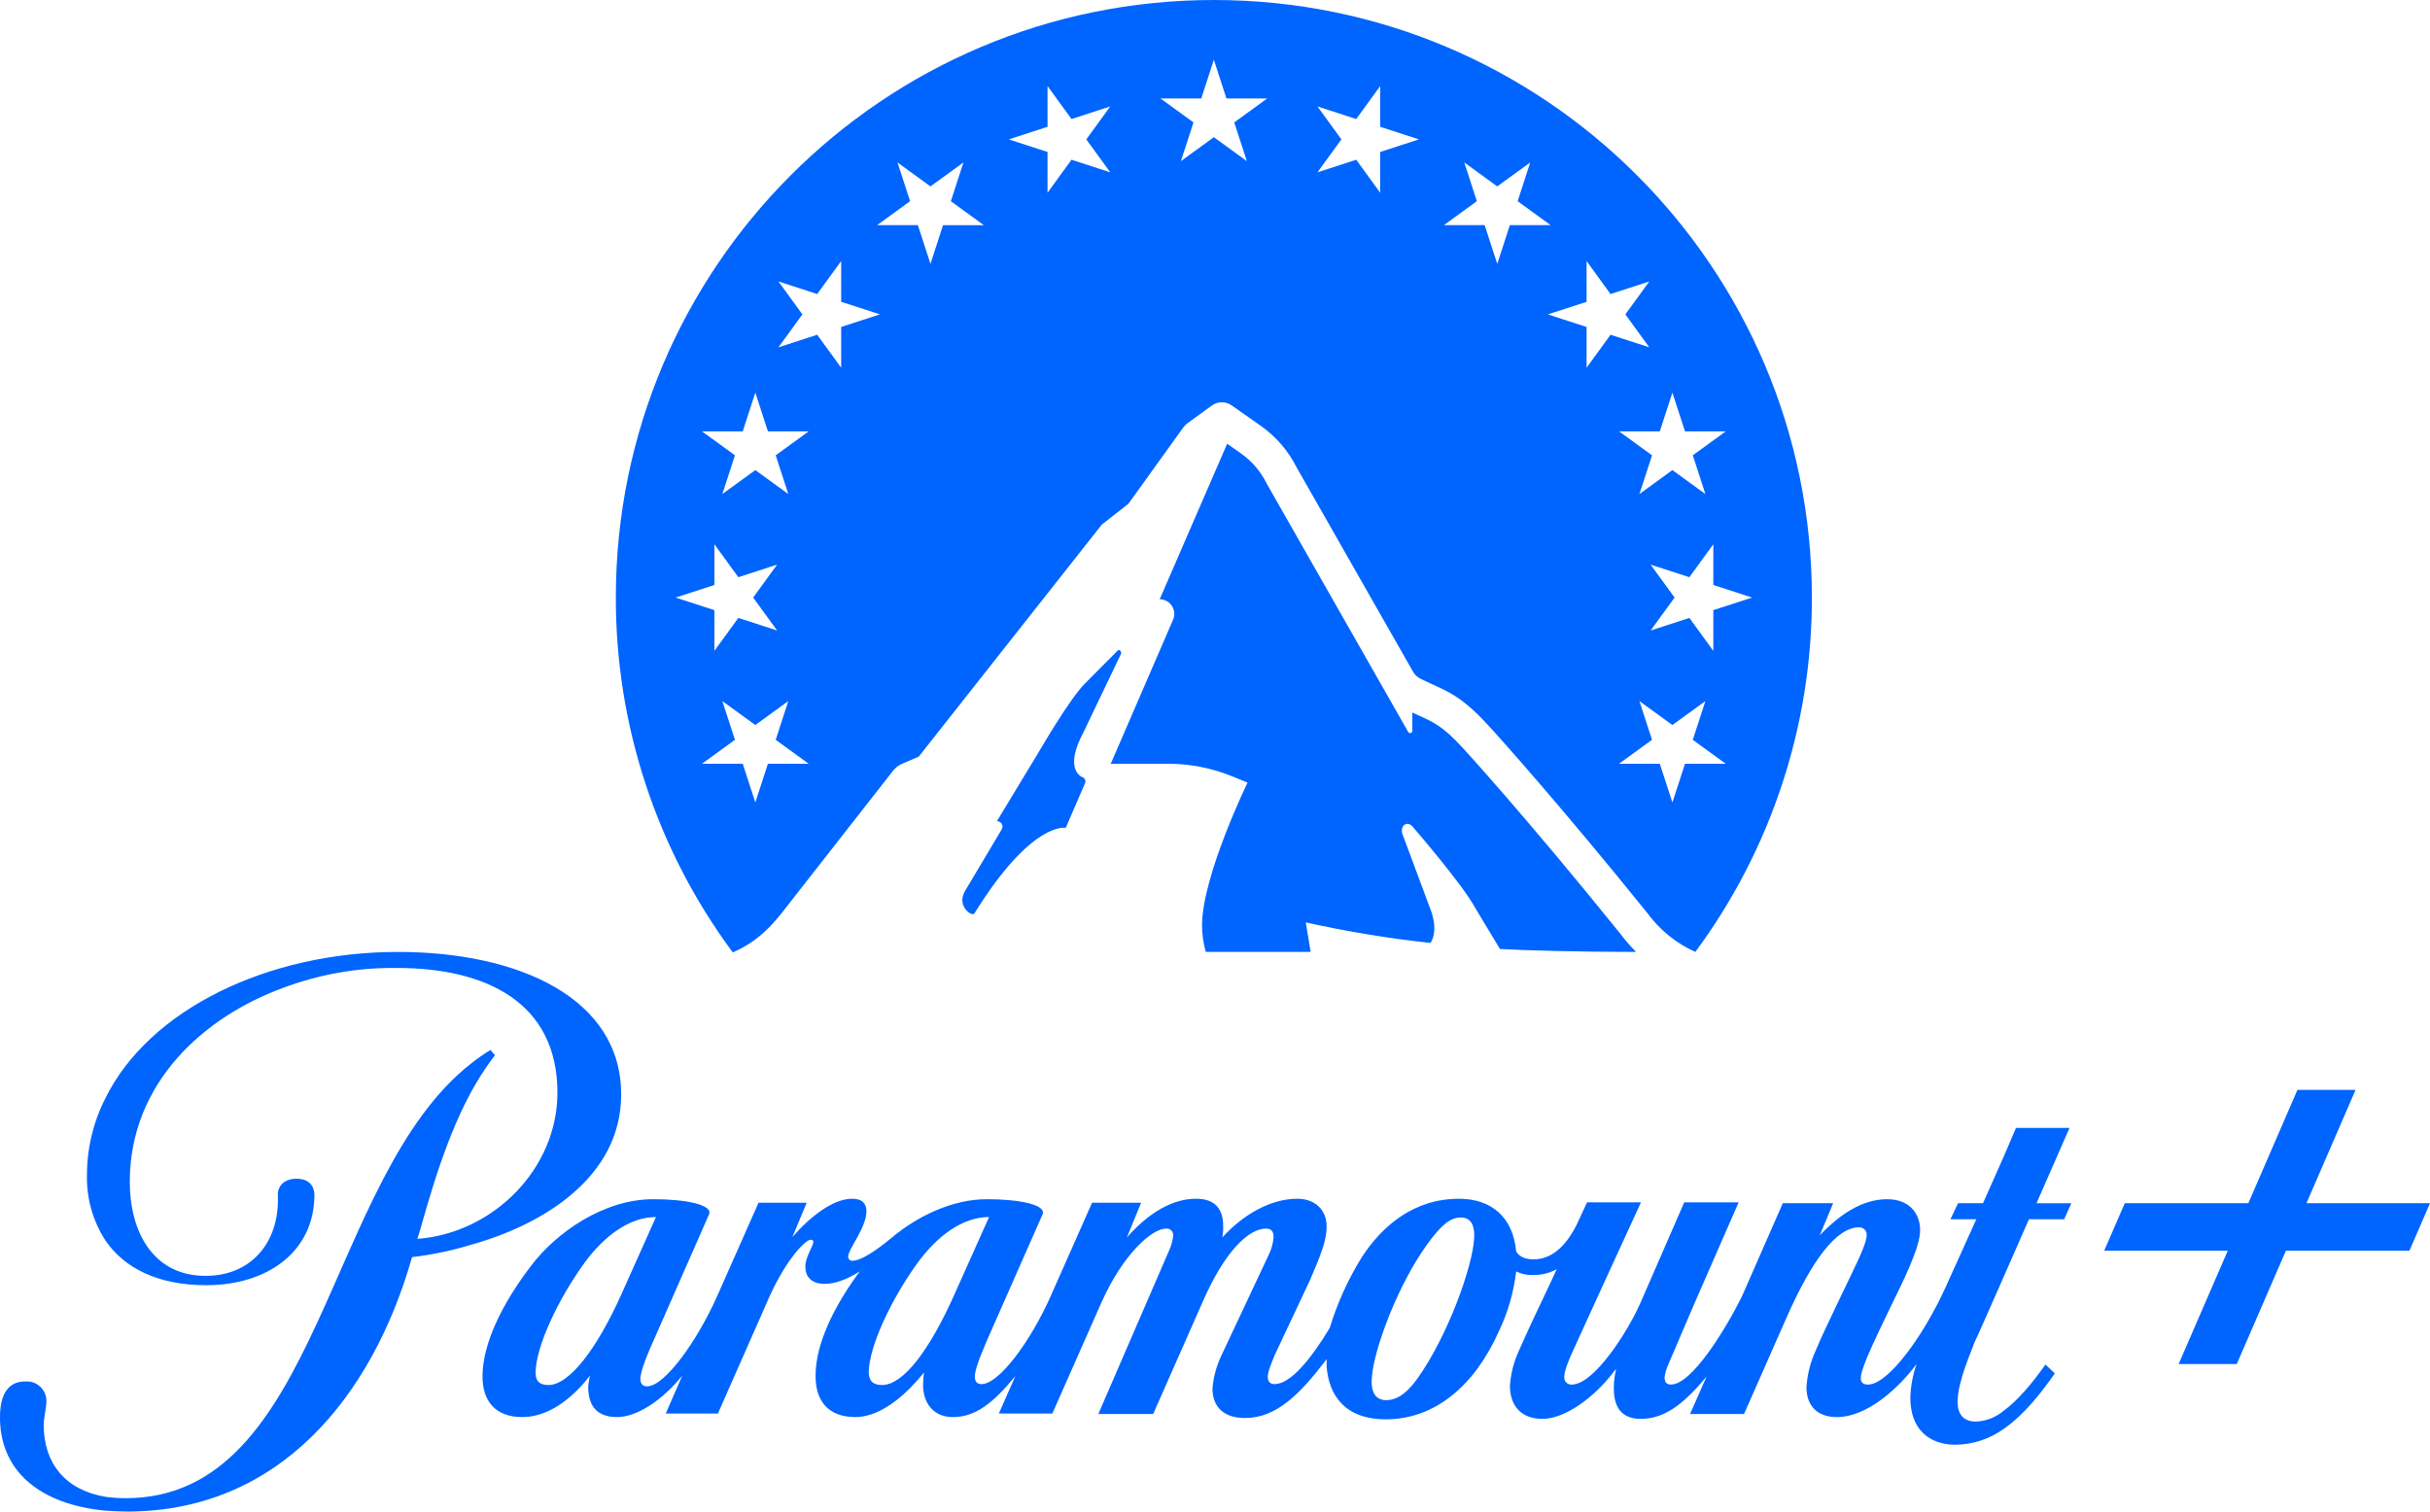
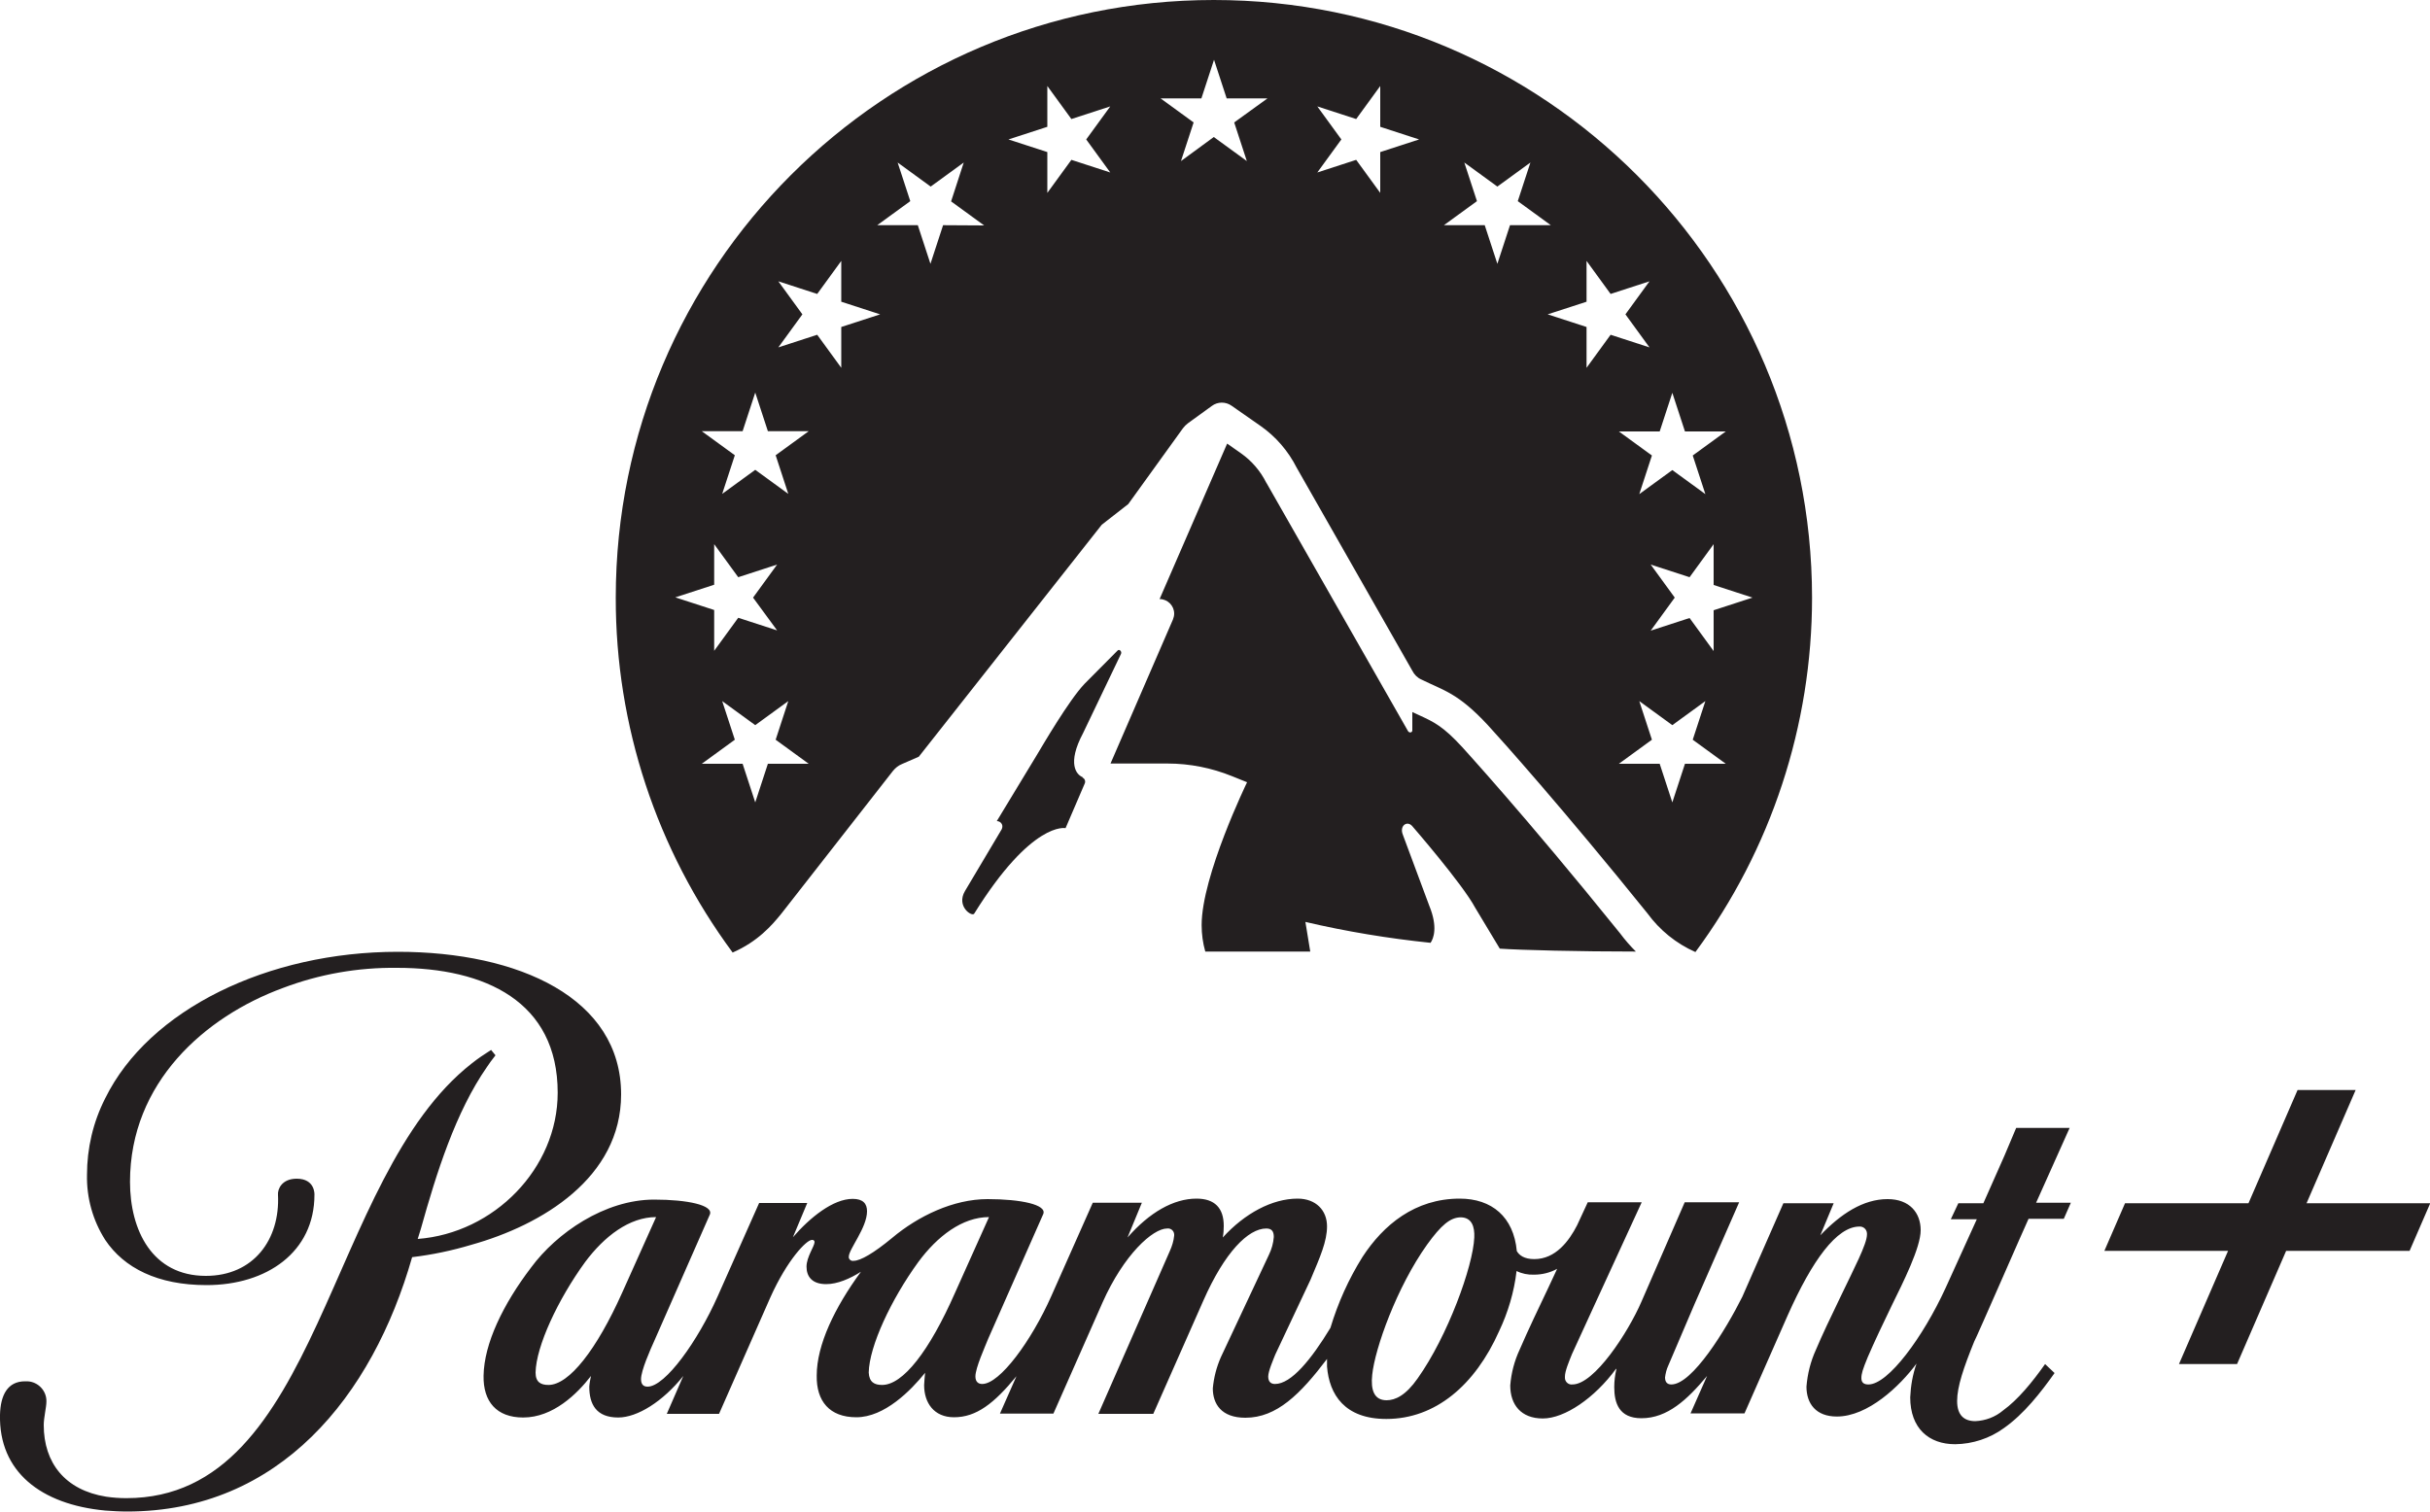
- <svg xmlns="http://www.w3.org/2000/svg" version="1.1" id="Layer_1" x="0px" y="0px" width="1000px" height="622.214px" viewBox="-161.599 -100.544 1000 622.214" enable-background="new -161.599 -100.544 1000 622.214" xml:space="preserve">
-   <path fill="#0064FF" d="M283.887,219.392c-2.459-1.02-6.49-5.543,0.216-18.138l15.578-32.558c0.473-0.984-0.664-2.216-1.374-1.38  l-13.621,13.695c-6.445,6.727-17.378,25.635-19.495,29.134L248.643,237.5c1.229-0.039,2.258,0.927,2.297,2.156  c0.012,0.405-0.085,0.805-0.283,1.159l-15.125,25.404c-3.693,6.3,2.942,10.704,3.841,9.254c23.773-38.291,37.6-35.234,37.6-35.234  l7.936-18.377c0.418-0.921,0.01-2.006-0.911-2.424C283.964,219.421,283.926,219.407,283.887,219.392z M337.935-100.544  c-135.92,0-246.104,110.13-246.104,245.983c-0.072,52.591,16.8,103.807,48.115,146.058c10.324-4.456,16.061-11.117,20.159-16.218  l45.823-58.576c0.965-1.235,2.225-2.206,3.665-2.825l6.898-2.967l75.345-95.524l10.925-8.549l22.45-31.233  c0.58-0.808,1.287-1.519,2.094-2.104l9.795-7.117c2.42-1.758,5.688-1.786,8.136-0.068l11.886,8.339  c6.306,4.423,11.417,10.338,14.88,17.217l47.61,83.586c0.777,1.595,2.098,2.86,3.724,3.568c9.337,4.646,15.041,5.467,27.261,18.735  c5.702,6.186,30.688,34.117,65.705,77.526c5.089,6.964,11.902,12.484,19.769,16.02c31.22-42.219,48.034-93.359,47.96-145.868  C584.031,9.585,473.852-100.544,337.935-100.544z M158.201,158.997l-15.957-5.18l-9.857,13.56v-16.758l-15.958-5.181l15.958-5.181  v-16.763l9.857,13.563l15.957-5.18l-9.859,13.562L158.201,158.997z M154.418,213.846l-5.183,15.943l-5.183-15.943h-16.771  l13.567-9.854l-5.182-15.942l13.568,9.854l13.569-9.854l-5.183,15.942l13.569,9.854H154.418z M157.621,86.876l5.183,15.942  l-13.569-9.854l-13.568,9.854l5.182-15.942l-13.567-9.854h16.771l5.183-15.942l5.184,15.942h16.771L157.621,86.876z M184.552,50.813  l-9.852-13.563l-15.957,5.18l9.858-13.561l-9.858-13.562l15.957,5.18l9.858-13.562v16.764l15.957,5.171l-15.957,5.182v16.763  L184.552,50.813z M226.495-7.873L221.312,8.07l-5.183-15.942h-16.772l13.569-9.854l-5.182-15.943l13.568,9.852l13.567-9.854  l-5.182,15.956l13.569,9.854h-16.772V-7.873z M279.348-34.791l-9.858,13.563v-16.759l-15.958-5.18l15.958-5.182v-16.763  l9.858,13.563l15.95-5.18l-9.858,13.562l9.859,13.561L279.348-34.791z M346.321-50.157l5.183,15.942l-13.569-9.854l-13.569,9.854  l5.177-15.935l-13.567-9.854h16.771l5.185-15.942l5.183,15.942h16.771L346.321-50.157z M406.374-37.987v16.763l-9.854-13.563  l-15.956,5.181l9.858-13.561l-9.857-13.562l15.957,5.18l9.854-13.563v16.763l15.957,5.182L406.374-37.987z M517.662,131.877  l15.956,5.18l9.855-13.563v16.763l15.958,5.181l-15.958,5.181v16.762l-9.855-13.561l-15.956,5.18l9.869-13.562L517.662,131.877z   M454.556,8.074l-5.186-15.943H432.6l13.564-9.854l-5.171-15.944l13.563,9.854l13.563-9.852l-5.172,15.942l13.565,9.854h-16.771  L454.556,8.074z M491.317,50.817V34.055l-15.957-5.182l15.957-5.171V6.931l9.854,13.562l15.957-5.18l-9.854,13.562l9.854,13.561  l-15.957-5.18L491.317,50.817z M521.443,77.027l5.188-15.942l5.186,15.942h16.77l-13.563,9.854l5.186,15.942l-13.577-9.854  l-13.564,9.854l5.186-15.942l-13.578-9.854H521.443z M531.816,213.846l-5.186,15.943l-5.188-15.943h-16.77l13.578-9.854  l-5.186-15.942l13.564,9.854l13.577-9.854l-5.186,15.942l13.563,9.854H531.816z M427.075,287.598  c1.182-1.718,3.103-6.43-0.503-15.162l-10.89-29.273c-1.478-3.737,1.759-6.004,3.931-3.547c0,0,20.582,23.722,25.901,33.627  l10.15,16.843c8.732,0.564,32.83,1.221,56.027,1.221c-2.336-2.319-4.493-4.811-6.457-7.454  c-39.583-49.053-64.687-76.34-64.938-76.61c-8.022-8.717-11.73-10.392-17.849-13.178c-0.886-0.402-1.847-0.836-2.836-1.307v7.447  c0.061,0.503-0.299,0.96-0.803,1.02c-0.407,0.048-0.798-0.18-0.955-0.559L359.658,98.482l-0.162-0.323  c-2.427-4.813-6.004-8.953-10.414-12.052l-5.677-3.989l-27.763,64.021c3.317-0.001,6.008,2.687,6.01,6.004  c0.001,0.821-0.167,1.634-0.494,2.388l-25.651,59.312h23.546c9.1,0,18.114,1.771,26.536,5.22l6.206,2.543  c0,0-18.725,38.509-18.725,58.786c0.027,3.688,0.542,7.355,1.529,10.908h43.163l-1.999-12.155  c16.932,3.78,34.062,6.604,51.311,8.459V287.598z M94.026,349.996c0-39.614-42.017-58.689-91.935-58.689  c-53.398,0-102.392,23.657-120.375,60.339c-4.963,9.773-7.542,20.584-7.528,31.546c-0.227,9.479,2.396,18.807,7.528,26.778  c7.705,11.377,21.466,18.528,41.652,18.528c24.776,0,44.411-13.576,44.411-37.234c0,0,0.364-6.598-7.341-6.598  c-6.239,0-7.893,4.399-7.708,6.598c0.922,18.525-10.092,33.383-29.728,33.383c-22.014,0-31.197-18.708-31.197-38.698  c0-40.902,30.829-68.05,62.942-79.786c15.007-5.667,30.944-8.47,46.985-8.259c36.333,0,66.061,13.942,66.061,51.361  c0,31.175-26.24,57.771-57.623,60.157l1.284-4.217c6.425-22.929,14.315-48.054,27.157-66.58c0.739-1.107,2.02-2.936,3.489-4.768  l-1.833-2.203c-2.746,1.666-5.383,3.503-7.897,5.501c-60.183,46.956-62.011,179.011-142.209,179.011  c-2.762,0-5.519-0.185-8.256-0.551c-16.696-2.75-25.51-13.941-25.51-29.524c0-3.118,1.103-7.339,1.103-9.72  c0.127-4.43-3.361-8.123-7.791-8.252c-0.035-0.001-0.068-0.001-0.101-0.001h-0.915c-7.155,0-10.092,5.678-10.276,13.754  c-0.548,23.294,16.696,36.862,43.309,39.434c2.933,0.182,5.87,0.364,8.99,0.364c62.571,0,100.923-47.32,117.257-104.729  c8.273-0.97,16.441-2.687,24.403-5.131C61.374,403.73,94.026,384.298,94.026,349.996z M690.057,363.75h-22.029l-4.949,11.557  l-8.629,19.441h-10.269l-3.133,6.604h10.652l-12.853,28.43c-9.161,19.991-23.479,39.617-31.738,39.617  c-1.832,0-2.94-0.738-2.94-2.565s0.547-3.49,2.571-8.623c2.571-6.057,6.796-14.858,9.914-21.276  c4.58-9.353,11.924-23.843,11.924-30.996c0-7.154-4.581-12.841-13.579-12.841c-10.091,0-19.267,6.059-27.718,14.854l5.511-13.204  h-20.729l-16.889,38.517c-6.782,13.573-20.553,36.133-29.182,36.133c-1.832,0-2.571-1.103-2.571-2.935  c0.179-1.647,0.612-3.257,1.286-4.771c0.738-1.65,10.83-25.309,10.83-25.309l18.351-42.002h-22.384l-17.805,40.898  c-5.496,12.658-19.443,34.117-28.442,34.117c-1.567,0.153-2.964-0.992-3.117-2.563c0,0,0,0,0-0.003v-0.738  c0-2.198,1.655-6.236,2.941-9.172l9.353-20.538l19.266-42.002h-22.192l-4.418,9.537c-3.294,6.418-8.806,13.938-17.611,13.938  c-4.225,0-6.235-1.646-7.151-3.3c-1.285-14.123-10.283-21.644-23.493-21.644c-18.351,0-31.381,10.821-40.011,24.029  c-5.653,9.103-10.094,18.905-13.206,29.158c-7.893,13.026-16.146,23.116-22.754,23.116c-1.653,0-2.756-0.922-2.756-3.12  c0-2.201,2.204-7.151,2.938-8.992l14.497-30.811c4.037-9.533,6.796-15.77,6.796-22.008c0-6.604-4.58-11.376-12.116-11.376  c-10.46,0-21.84,6.057-30.83,15.957c0.305-1.571,0.427-3.173,0.366-4.771c0-7.338-3.667-11.191-11.195-11.191  c-9.539,0-19.447,5.692-28.438,15.958l5.873-14.313h-20.189l-17.062,38.528c-8.073,18.16-21.102,36.139-28.445,36.139  c-1.649,0-2.751-0.924-2.751-3.122c0-3.483,3.854-12.104,5.32-15.59l22.573-51.17c1.651-3.85-9.178-6.238-22.94-6.238  c-14.129,0-28.627,6.973-39.267,15.957c-7.523,6.233-13.029,9.354-15.787,9.354c-0.899,0.192-1.785-0.381-1.979-1.279  c-0.026-0.122-0.038-0.246-0.036-0.37c0-3.119,7.523-11.927,7.523-18.711c0-3.117-1.649-5.137-5.875-5.137  c-8.069,0-17.616,7.705-24.588,15.772l5.873-14.125h-19.815l-17.063,38.52c-8.076,18.16-21.472,37.054-28.812,37.054  c-1.653,0-2.749-0.915-2.749-3.12c0-3.484,3.67-11.917,5.687-16.324l22.572-51.353c1.651-3.85-9.177-6.238-22.942-6.238  c-20.369,0-40.189,13.756-50.647,27.88c-11.559,15.218-19.447,31.361-19.633,44.569c-0.18,10.637,5.318,17.239,16.331,17.239  c12.296,0,22.208-9.719,27.893-17.058c-0.337,1.452-0.584,2.922-0.739,4.404c0,7.332,2.937,12.653,11.927,12.653  c7.889,0,18.35-6.603,26.792-17.058l-6.798,15.592h21.467l21.105-47.872c6.989-15.587,14.88-23.654,17.074-23.654  c0.505-0.097,0.993,0.233,1.091,0.738c0.01,0.058,0.016,0.118,0.016,0.178c0,1.652-3.301,6.059-3.301,10.087  c0,4.029,2.195,7.151,8.076,7.151c4.58,0,9.721-2.202,14.31-5.14c-10.826,14.679-18.173,30.084-18.173,42.743  c-0.181,10.638,5.318,17.239,16.333,17.239c11.558,0,22.385-11.005,28.257-18.342c-0.221,1.704-0.343,3.418-0.366,5.135  c0,7.157,4.039,13.207,12.295,13.207c9.172,0,16.515-5.689,25.69-16.872l-6.796,15.406h22.016l20.183-45.672  c8.809-19.809,20.734-30.451,26.607-30.451c1.467-0.151,2.782,0.915,2.935,2.384c0,0.003,0,0.006,0.001,0.009v0.546  c-0.242,2.228-0.863,4.399-1.834,6.418l-28.967,66.948h22.571l20.554-46.59c8.803-19.989,18.533-29.715,25.872-29.715  c2.201,0,3.122,1.108,3.122,3.486c-0.196,2.554-0.882,5.047-2.019,7.345l-19.821,42.181c-1.825,4.06-2.942,8.4-3.304,12.836  c0,6.421,3.485,12.116,13.399,12.116c12.854,0,22.571-9.721,33.577-24.21v3.116c0.921,11.555,7.342,21.643,24.406,21.643  c20.184,0,36.524-13.94,46.424-36.128c3.744-7.801,6.167-16.173,7.165-24.77c2.21,1.121,4.68,1.63,7.151,1.478  c3.335,0.037,6.621-0.785,9.545-2.388l-3.486,7.517c-4.049,8.439-8.452,17.794-11.924,25.686c-2.199,4.666-3.508,9.702-3.855,14.85  c0,7.884,4.402,13.575,13.386,13.575s21.291-8.438,30.098-20.359h0.191c-0.59,2.465-0.901,4.985-0.931,7.518  c0,6.605,2.024,12.842,11.199,12.842c10.653,0,18.898-7.705,26.979-17.428l-6.796,15.409h22.206l17.806-40.351  c10.092-22.743,20.183-36.496,29.534-36.496c1.607-0.057,2.981,1.148,3.133,2.75v0.542c0,3.855-5.511,14.31-10.461,24.763  c-4.595,9.538-8.082,16.871-10.461,22.563c-2.208,4.794-3.514,9.952-3.855,15.219c0,6.966,3.855,12.287,12.485,12.287  c12.839,0,25.871-12.472,32.83-21.828c-1.57,4.485-2.433,9.186-2.557,13.936c0,12.845,7.697,19.263,18.527,19.263  c7.196-0.055,14.191-2.363,20.006-6.6c8.437-5.872,15.234-14.674,20.922-22.744l-3.855-3.672  c-5.319,7.522-11.199,14.677-17.258,19.079c-3.193,2.699-7.199,4.249-11.378,4.402c-4.579,0-7.52-2.387-7.52-8.251  c0-5.863,2.748-13.759,6.975-24.399c0.176-0.179,6.234-13.755,11.923-26.773c4.772-11.013,9.544-21.646,10.461-23.847h14.495  l2.938-6.604h-14.315L690.057,363.75z M64.122,469.581c-3.118,0-5.32-1.1-5.32-5.135c0.182-10.823,9.171-30.08,20.372-45.489  c7.888-10.638,18.163-18.521,29.174-18.521L94.4,431.61C83.94,455.091,72.563,469.581,64.122,469.581z M201.383,469.581  c-3.117,0-5.319-1.1-5.5-5.135c0.182-10.823,9.172-30.08,20.369-45.489c7.886-10.638,18.165-18.521,29.175-18.521l-13.95,31.175  c-10.64,24.034-21.466,37.971-30.097,37.971H201.383z M445.071,408.875c-0.547,11.918-11.008,40.71-23.301,57.958  c-4.949,6.968-9.176,8.983-12.839,8.983c-5.143,0-6.62-4.221-5.882-10.454c1.094-10.82,10.092-36.131,22.577-53.556  c5.688-7.887,9.545-11.189,13.947-11.189C443.977,400.618,445.262,404.288,445.071,408.875z M787.559,394.747l20.212-46.649h-23.92  l-20.213,46.649h-50.841l-8.481,19.563h50.856l-20.212,46.649h23.92l20.214-46.649h50.84l8.467-19.563H787.559z" />
+ <svg xmlns="http://www.w3.org/2000/svg" version="1.1" id="Layer_1" x="0px" y="0px" viewBox="0 0 1000 622.2" style="enable-background:new 0 0 1000 622.2;" xml:space="preserve">
+   <style type="text/css">
+ 	.st0{fill:#231F20;}
+ </style>
+   <path class="st0" d="M445.5,319.9c-2.5-1-6.5-5.5,0.2-18.1l15.6-32.6c0.5-1-0.7-2.2-1.4-1.4l-13.6,13.7  c-6.4,6.7-17.4,25.6-19.5,29.1L410.2,338c1.2,0,2.3,0.9,2.3,2.2c0,0.4-0.1,0.8-0.3,1.2l-15.1,25.4c-3.7,6.3,2.9,10.7,3.8,9.3  c23.8-38.3,37.6-35.2,37.6-35.2l7.9-18.4c0.4-0.9,0-2-0.9-2.4C445.6,320,445.5,320,445.5,319.9z M499.5,0  C363.6,0,253.4,110.1,253.4,246c-0.1,52.6,16.8,103.8,48.1,146.1c10.3-4.5,16.1-11.1,20.2-16.2l45.8-58.6c1-1.2,2.2-2.2,3.7-2.8  l6.9-3l75.3-95.5l10.9-8.5l22.5-31.2c0.6-0.8,1.3-1.5,2.1-2.1l9.8-7.1c2.4-1.8,5.7-1.8,8.1-0.1l11.9,8.3  c6.3,4.4,11.4,10.3,14.9,17.2l47.6,83.6c0.8,1.6,2.1,2.9,3.7,3.6c9.3,4.6,15,5.5,27.3,18.7c5.7,6.2,30.7,34.1,65.7,77.5  c5.1,7,11.9,12.5,19.8,16c31.2-42.2,48-93.4,48-145.9C745.6,110.1,635.5,0,499.5,0z M319.8,259.5l-16-5.2l-9.9,13.6v-16.8l-16-5.2  l16-5.2V224l9.9,13.6l16-5.2l-9.9,13.6L319.8,259.5z M316,314.4l-5.2,15.9l-5.2-15.9h-16.8l13.6-9.9l-5.2-15.9l13.6,9.9l13.6-9.9  l-5.2,15.9l13.6,9.9H316z M319.2,187.4l5.2,15.9l-13.6-9.9l-13.6,9.9l5.2-15.9l-13.6-9.9h16.8l5.2-15.9l5.2,15.9h16.8L319.2,187.4z   M346.2,151.4l-9.9-13.6l-16,5.2l9.9-13.6l-9.9-13.6l16,5.2l9.9-13.6v16.8l16,5.2l-16,5.2L346.2,151.4L346.2,151.4z M388.1,92.7  l-5.2,15.9l-5.2-15.9H361l13.6-9.9l-5.2-15.9l13.6,9.9l13.6-9.9l-5.2,16l13.6,9.9L388.1,92.7L388.1,92.7L388.1,92.7z M440.9,65.8  l-9.9,13.6V62.6l-16-5.2l16-5.2V35.4l9.9,13.6l16-5.2L447,57.4l9.9,13.6L440.9,65.8z M507.9,50.4l5.2,15.9l-13.6-9.9L486,66.3  l5.2-15.9l-13.6-9.9h16.8l5.2-15.9l5.2,15.9h16.8L507.9,50.4z M568,62.6v16.8l-9.9-13.6l-16,5.2l9.9-13.6l-9.9-13.6l16,5.2l9.9-13.6  v16.8l16,5.2L568,62.6z M679.3,232.4l16,5.2l9.9-13.6v16.8l16,5.2l-16,5.2v16.8l-9.9-13.6l-16,5.2l9.9-13.6L679.3,232.4z   M616.2,108.6L611,92.7h-16.8l13.6-9.9l-5.2-15.9l13.6,9.9l13.6-9.9l-5.2,15.9l13.6,9.9h-16.8L616.2,108.6z M652.9,151.4v-16.8  l-16-5.2l16-5.2v-16.8l9.9,13.6l16-5.2l-9.9,13.6l9.9,13.6l-16-5.2L652.9,151.4z M683,177.6l5.2-15.9l5.2,15.9h16.8l-13.6,9.9  l5.2,15.9l-13.6-9.9l-13.6,9.9l5.2-15.9l-13.6-9.9C666.3,177.6,683,177.6,683,177.6z M693.4,314.4l-5.2,15.9l-5.2-15.9h-16.8  l13.6-9.9l-5.2-15.9l13.6,9.9l13.6-9.9l-5.2,15.9l13.6,9.9H693.4z M588.7,388.1c1.2-1.7,3.1-6.4-0.5-15.2l-10.9-29.3  c-1.5-3.7,1.8-6,3.9-3.5c0,0,20.6,23.7,25.9,33.6l10.1,16.8c8.7,0.6,32.8,1.2,56,1.2c-2.3-2.3-4.5-4.8-6.5-7.5  c-39.6-49.1-64.7-76.3-64.9-76.6c-8-8.7-11.7-10.4-17.8-13.2c-0.9-0.4-1.8-0.8-2.8-1.3v7.4c0.1,0.5-0.3,1-0.8,1  c-0.4,0-0.8-0.2-1-0.6L521.3,199l-0.2-0.3c-2.4-4.8-6-9-10.4-12.1l-5.7-4l-27.8,64c3.3,0,6,2.7,6,6c0,0.8-0.2,1.6-0.5,2.4  l-25.7,59.3h23.5c9.1,0,18.1,1.8,26.5,5.2l6.2,2.5c0,0-18.7,38.5-18.7,58.8c0,3.7,0.5,7.4,1.5,10.9h43.2l-2-12.2  C554.3,383.5,571.4,386.3,588.7,388.1L588.7,388.1L588.7,388.1z M255.6,450.5c0-39.6-42-58.7-91.9-58.7  c-53.4,0-102.4,23.7-120.4,60.3c-5,9.8-7.5,20.6-7.5,31.5c-0.2,9.5,2.4,18.8,7.5,26.8C51,521.9,64.8,529,85,529  c24.8,0,44.4-13.6,44.4-37.2c0,0,0.4-6.6-7.3-6.6c-6.2,0-7.9,4.4-7.7,6.6c0.9,18.5-10.1,33.4-29.7,33.4c-22,0-31.2-18.7-31.2-38.7  c0-40.9,30.8-68,62.9-79.8c15-5.7,30.9-8.5,47-8.3c36.3,0,66.1,13.9,66.1,51.4c0,31.2-26.2,57.8-57.6,60.2l1.3-4.2  c6.4-22.9,14.3-48.1,27.2-66.6c0.7-1.1,2-2.9,3.5-4.8l-1.8-2.2c-2.7,1.7-5.4,3.5-7.9,5.5c-60.2,47-62,179-142.2,179  c-2.8,0-5.5-0.2-8.3-0.6C26.8,613.4,18,602.2,18,586.6c0-3.1,1.1-7.3,1.1-9.7c0.1-4.4-3.4-8.1-7.8-8.3c0,0-0.1,0-0.1,0h-0.9  c-7.2,0-10.1,5.7-10.3,13.8c-0.5,23.3,16.7,36.9,43.3,39.4c2.9,0.2,5.9,0.4,9,0.4c62.6,0,100.9-47.3,117.3-104.7  c8.3-1,16.4-2.7,24.4-5.1C223,504.3,255.6,484.8,255.6,450.5z M851.7,464.3h-22l-4.9,11.6l-8.6,19.4h-10.3l-3.1,6.6h10.7l-12.9,28.4  c-9.2,20-23.5,39.6-31.7,39.6c-1.8,0-2.9-0.7-2.9-2.6c0-1.8,0.5-3.5,2.6-8.6c2.6-6.1,6.8-14.9,9.9-21.3c4.6-9.4,11.9-23.8,11.9-31  c0-7.2-4.6-12.8-13.6-12.8c-10.1,0-19.3,6.1-27.7,14.9l5.5-13.2h-20.7l-16.9,38.5c-6.8,13.6-20.6,36.1-29.2,36.1  c-1.8,0-2.6-1.1-2.6-2.9c0.2-1.6,0.6-3.3,1.3-4.8c0.7-1.7,10.8-25.3,10.8-25.3l18.4-42h-22.4l-17.8,40.9  c-5.5,12.7-19.4,34.1-28.4,34.1c-1.6,0.2-3-1-3.1-2.6c0,0,0,0,0,0v-0.7c0-2.2,1.7-6.2,2.9-9.2l9.4-20.5l19.3-42h-22.2l-4.4,9.5  c-3.3,6.4-8.8,13.9-17.6,13.9c-4.2,0-6.2-1.6-7.2-3.3c-1.3-14.1-10.3-21.6-23.5-21.6c-18.4,0-31.4,10.8-40,24  c-5.7,9.1-10.1,18.9-13.2,29.2c-7.9,13-16.1,23.1-22.8,23.1c-1.7,0-2.8-0.9-2.8-3.1c0-2.2,2.2-7.2,2.9-9l14.5-30.8  c4-9.5,6.8-15.8,6.8-22c0-6.6-4.6-11.4-12.1-11.4c-10.5,0-21.8,6.1-30.8,16c0.3-1.6,0.4-3.2,0.4-4.8c0-7.3-3.7-11.2-11.2-11.2  c-9.5,0-19.4,5.7-28.4,16l5.9-14.3h-20.2l-17.1,38.5c-8.1,18.2-21.1,36.1-28.4,36.1c-1.6,0-2.8-0.9-2.8-3.1c0-3.5,3.9-12.1,5.3-15.6  l22.6-51.2c1.7-3.9-9.2-6.2-22.9-6.2c-14.1,0-28.6,7-39.3,16c-7.5,6.2-13,9.4-15.8,9.4c-0.9,0.2-1.8-0.4-2-1.3c0-0.1,0-0.2,0-0.4  c0-3.1,7.5-11.9,7.5-18.7c0-3.1-1.6-5.1-5.9-5.1c-8.1,0-17.6,7.7-24.6,15.8l5.9-14.1h-19.8l-17.1,38.5  c-8.1,18.2-21.5,37.1-28.8,37.1c-1.7,0-2.7-0.9-2.7-3.1c0-3.5,3.7-11.9,5.7-16.3l22.6-51.4c1.7-3.9-9.2-6.2-22.9-6.2  c-20.4,0-40.2,13.8-50.6,27.9c-11.6,15.2-19.4,31.4-19.6,44.6c-0.2,10.6,5.3,17.2,16.3,17.2c12.3,0,22.2-9.7,27.9-17.1  c-0.3,1.5-0.6,2.9-0.7,4.4c0,7.3,2.9,12.7,11.9,12.7c7.9,0,18.4-6.6,26.8-17.1l-6.8,15.6h21.5l21.1-47.9c7-15.6,14.9-23.7,17.1-23.7  c0.5-0.1,1,0.2,1.1,0.7c0,0.1,0,0.1,0,0.2c0,1.7-3.3,6.1-3.3,10.1c0,4,2.2,7.2,8.1,7.2c4.6,0,9.7-2.2,14.3-5.1  c-10.8,14.7-18.2,30.1-18.2,42.7c-0.2,10.6,5.3,17.2,16.3,17.2c11.6,0,22.4-11,28.3-18.3c-0.2,1.7-0.3,3.4-0.4,5.1  c0,7.2,4,13.2,12.3,13.2c9.2,0,16.5-5.7,25.7-16.9l-6.8,15.4h22l20.2-45.7c8.8-19.8,20.7-30.5,26.6-30.5c1.5-0.2,2.8,0.9,2.9,2.4  c0,0,0,0,0,0v0.5c-0.2,2.2-0.9,4.4-1.8,6.4L452,582h22.6l20.6-46.6c8.8-20,18.5-29.7,25.9-29.7c2.2,0,3.1,1.1,3.1,3.5  c-0.2,2.6-0.9,5-2,7.3l-19.8,42.2c-1.8,4.1-2.9,8.4-3.3,12.8c0,6.4,3.5,12.1,13.4,12.1c12.9,0,22.6-9.7,33.6-24.2v3.1  c0.9,11.6,7.3,21.6,24.4,21.6c20.2,0,36.5-13.9,46.4-36.1c3.7-7.8,6.2-16.2,7.2-24.8c2.2,1.1,4.7,1.6,7.2,1.5c3.3,0,6.6-0.8,9.5-2.4  l-3.5,7.5c-4,8.4-8.5,17.8-11.9,25.7c-2.2,4.7-3.5,9.7-3.9,14.8c0,7.9,4.4,13.6,13.4,13.6s21.3-8.4,30.1-20.4h0.2  c-0.6,2.5-0.9,5-0.9,7.5c0,6.6,2,12.8,11.2,12.8c10.7,0,18.9-7.7,27-17.4l-6.8,15.4h22.2l17.8-40.4c10.1-22.7,20.2-36.5,29.5-36.5  c1.6-0.1,3,1.1,3.1,2.8v0.5c0,3.9-5.5,14.3-10.5,24.8c-4.6,9.5-8.1,16.9-10.5,22.6c-2.2,4.8-3.5,10-3.9,15.2c0,7,3.9,12.3,12.5,12.3  c12.8,0,25.9-12.5,32.8-21.8c-1.6,4.5-2.4,9.2-2.6,13.9c0,12.8,7.7,19.3,18.5,19.3c7.2-0.1,14.2-2.4,20-6.6  c8.4-5.9,15.2-14.7,20.9-22.7l-3.9-3.7c-5.3,7.5-11.2,14.7-17.3,19.1c-3.2,2.7-7.2,4.2-11.4,4.4c-4.6,0-7.5-2.4-7.5-8.3  c0-5.9,2.7-13.8,7-24.4c0.2-0.2,6.2-13.8,11.9-26.8c4.8-11,9.5-21.6,10.5-23.8h14.5l2.9-6.6h-14.3L851.7,464.3z M225.7,570.1  c-3.1,0-5.3-1.1-5.3-5.1c0.2-10.8,9.2-30.1,20.4-45.5c7.9-10.6,18.2-18.5,29.2-18.5L256,532.2C245.5,555.6,234.2,570.1,225.7,570.1z   M363,570.1c-3.1,0-5.3-1.1-5.5-5.1c0.2-10.8,9.2-30.1,20.4-45.5C385.7,508.9,396,501,407,501l-14,31.2  C382.4,556.2,371.6,570.1,363,570.1L363,570.1L363,570.1z M606.7,509.4c-0.5,11.9-11,40.7-23.3,58c-4.9,7-9.2,9-12.8,9  c-5.1,0-6.6-4.2-5.9-10.5c1.1-10.8,10.1-36.1,22.6-53.6c5.7-7.9,9.5-11.2,13.9-11.2C605.6,501.2,606.9,504.8,606.7,509.4z   M949.2,495.3l20.2-46.6h-23.9l-20.2,46.6h-50.8l-8.5,19.6h50.9l-20.2,46.6h23.9l20.2-46.6h50.8l8.5-19.6H949.2z" />
</svg>
